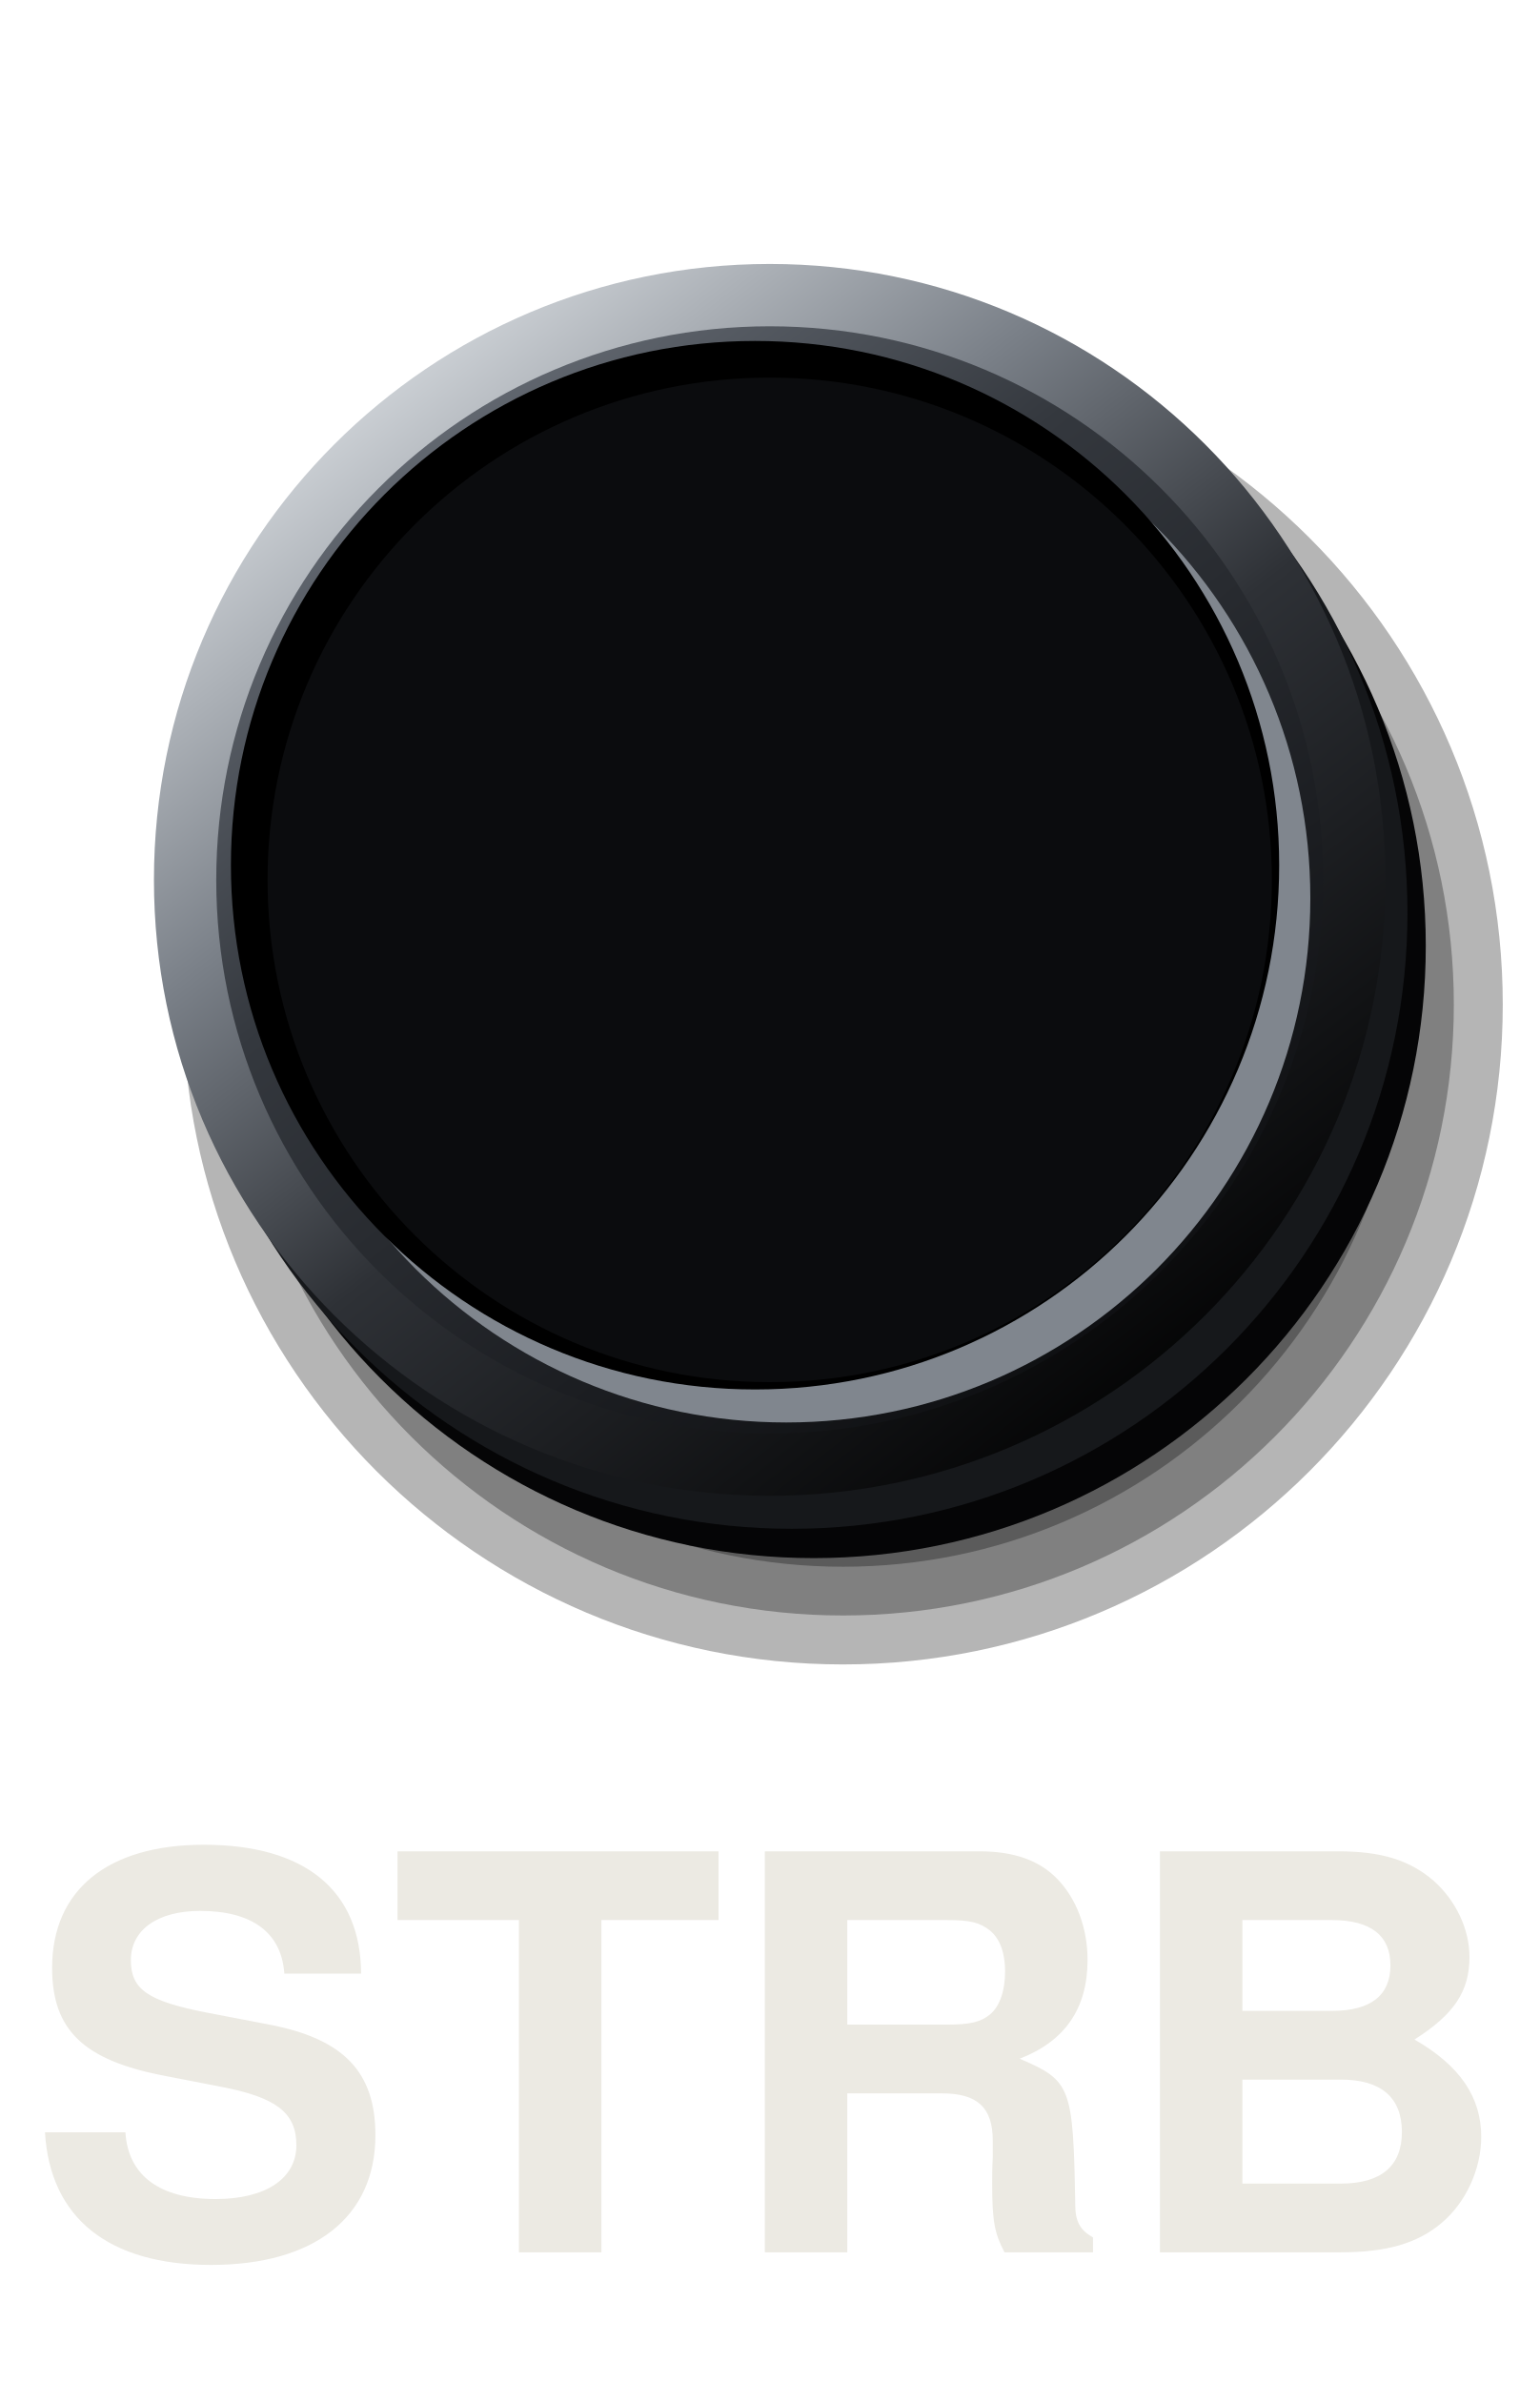
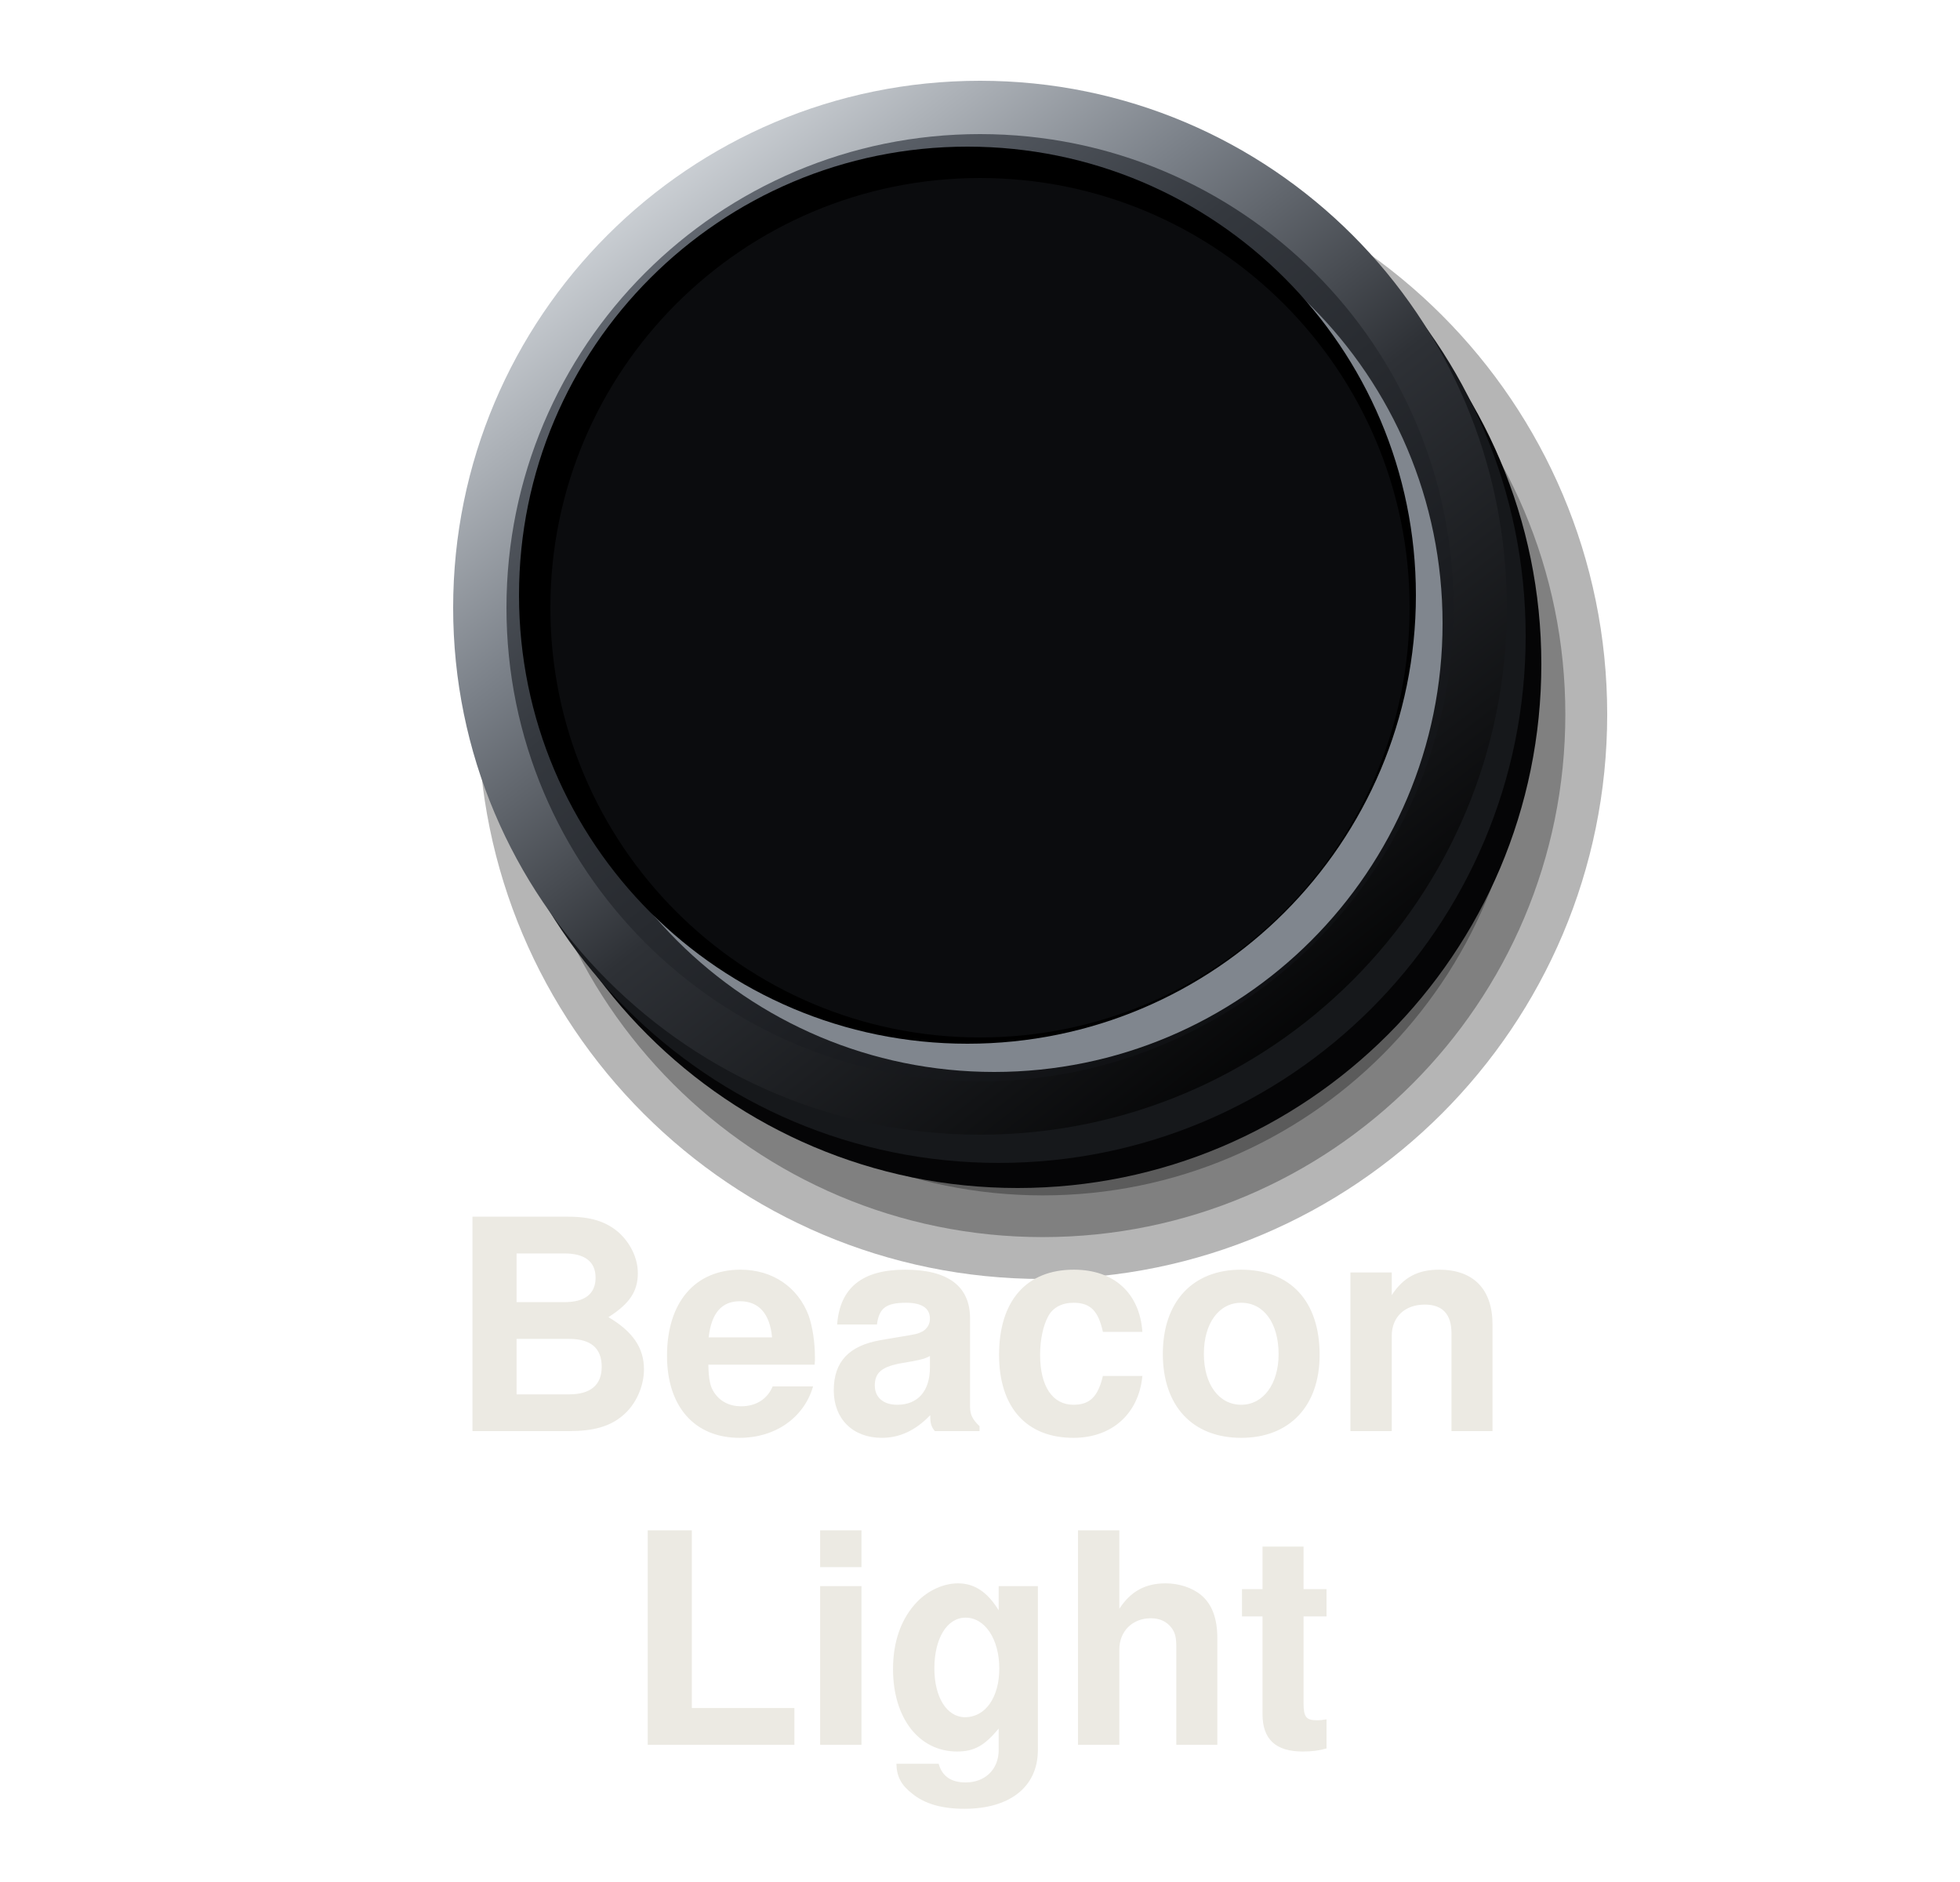
- <svg xmlns="http://www.w3.org/2000/svg" viewBox="0 0 84 130" width="84" height="130">
+ <svg xmlns="http://www.w3.org/2000/svg" viewBox="0 0 100 96" width="100" height="96">
  <defs>
    <linearGradient id="a" x1="0.15" y1="0.05" x2="0.85" y2="0.95">
      <stop offset="0" stop-color="#6B717A" />
      <stop offset="0.35" stop-color="#34383E" />
      <stop offset="0.72" stop-color="#1C1E22" />
      <stop offset="1" stop-color="#0B0C0E" />
    </linearGradient>
    <linearGradient id="b" x1="0.15" y1="0.05" x2="0.85" y2="0.95">
      <stop offset="0" stop-color="#DDE1E5" />
      <stop offset="0.3" stop-color="#7A8088" />
      <stop offset="0.55" stop-color="#2E3136" />
      <stop offset="1" stop-color="#000" />
    </linearGradient>
  </defs>
-   <circle cx="46" cy="54.8" r="36" fill="#000" fill-opacity="0.29" />
-   <circle cx="46" cy="54.8" r="33.33" fill="#000" fill-opacity="0.29" />
-   <circle cx="46" cy="54.8" r="30.67" fill="#000" fill-opacity="0.29" />
-   <circle cx="46" cy="54.8" r="28" fill="#000" fill-opacity="0.29" />
-   <circle cx="44.4" cy="51.6" r="33.4" fill="#050506" />
-   <circle cx="43.2" cy="49.8" r="33.6" fill="#16181B" />
-   <circle cx="42" cy="48" r="33.6" fill="url(#b)" />
-   <circle cx="42" cy="48" r="30.2" fill="url(#a)" />
-   <circle cx="42.9" cy="49" r="28.6" fill="#80868E" />
-   <circle cx="41.2" cy="47.2" r="28.6" fill="#000" />
-   <circle cx="42" cy="48" r="27.4" fill="#0B0C0E" />
-   <text x="42" y="116" font-size="30" font-family="Helvetica, Arial, sans-serif" font-weight="bold" fill="#ECEAE3" text-anchor="middle" dominant-baseline="central">STRB</text>
+   <g transform="translate(16.4 -7.4) scale(0.8)">
+     <circle cx="46" cy="54.8" r="36" fill="#000" fill-opacity="0.29" />
+     <circle cx="46" cy="54.8" r="33.33" fill="#000" fill-opacity="0.29" />
+     <circle cx="46" cy="54.8" r="30.67" fill="#000" fill-opacity="0.29" />
+     <circle cx="46" cy="54.8" r="28" fill="#000" fill-opacity="0.29" />
+     <circle cx="44.4" cy="51.6" r="33.4" fill="#050506" />
+     <circle cx="43.2" cy="49.8" r="33.6" fill="#16181B" />
+     <circle cx="42" cy="48" r="33.6" fill="url(#b)" />
+     <circle cx="42" cy="48" r="30.2" fill="url(#a)" />
+     <circle cx="42.9" cy="49" r="28.6" fill="#80868E" />
+     <circle cx="41.2" cy="47.2" r="28.6" fill="#000" />
+     <circle cx="42" cy="48" r="27.4" fill="#0B0C0E" />
+   </g>
+   <text x="50" y="73" font-size="15" font-family="Helvetica, Arial, sans-serif" font-weight="bold" fill="#ECEAE3" text-anchor="middle" data-lettering="secondary">Beacon</text>
+   <text x="50" y="89" font-size="15" font-family="Helvetica, Arial, sans-serif" font-weight="bold" fill="#ECEAE3" text-anchor="middle" data-lettering="secondary">Light</text>
</svg>
